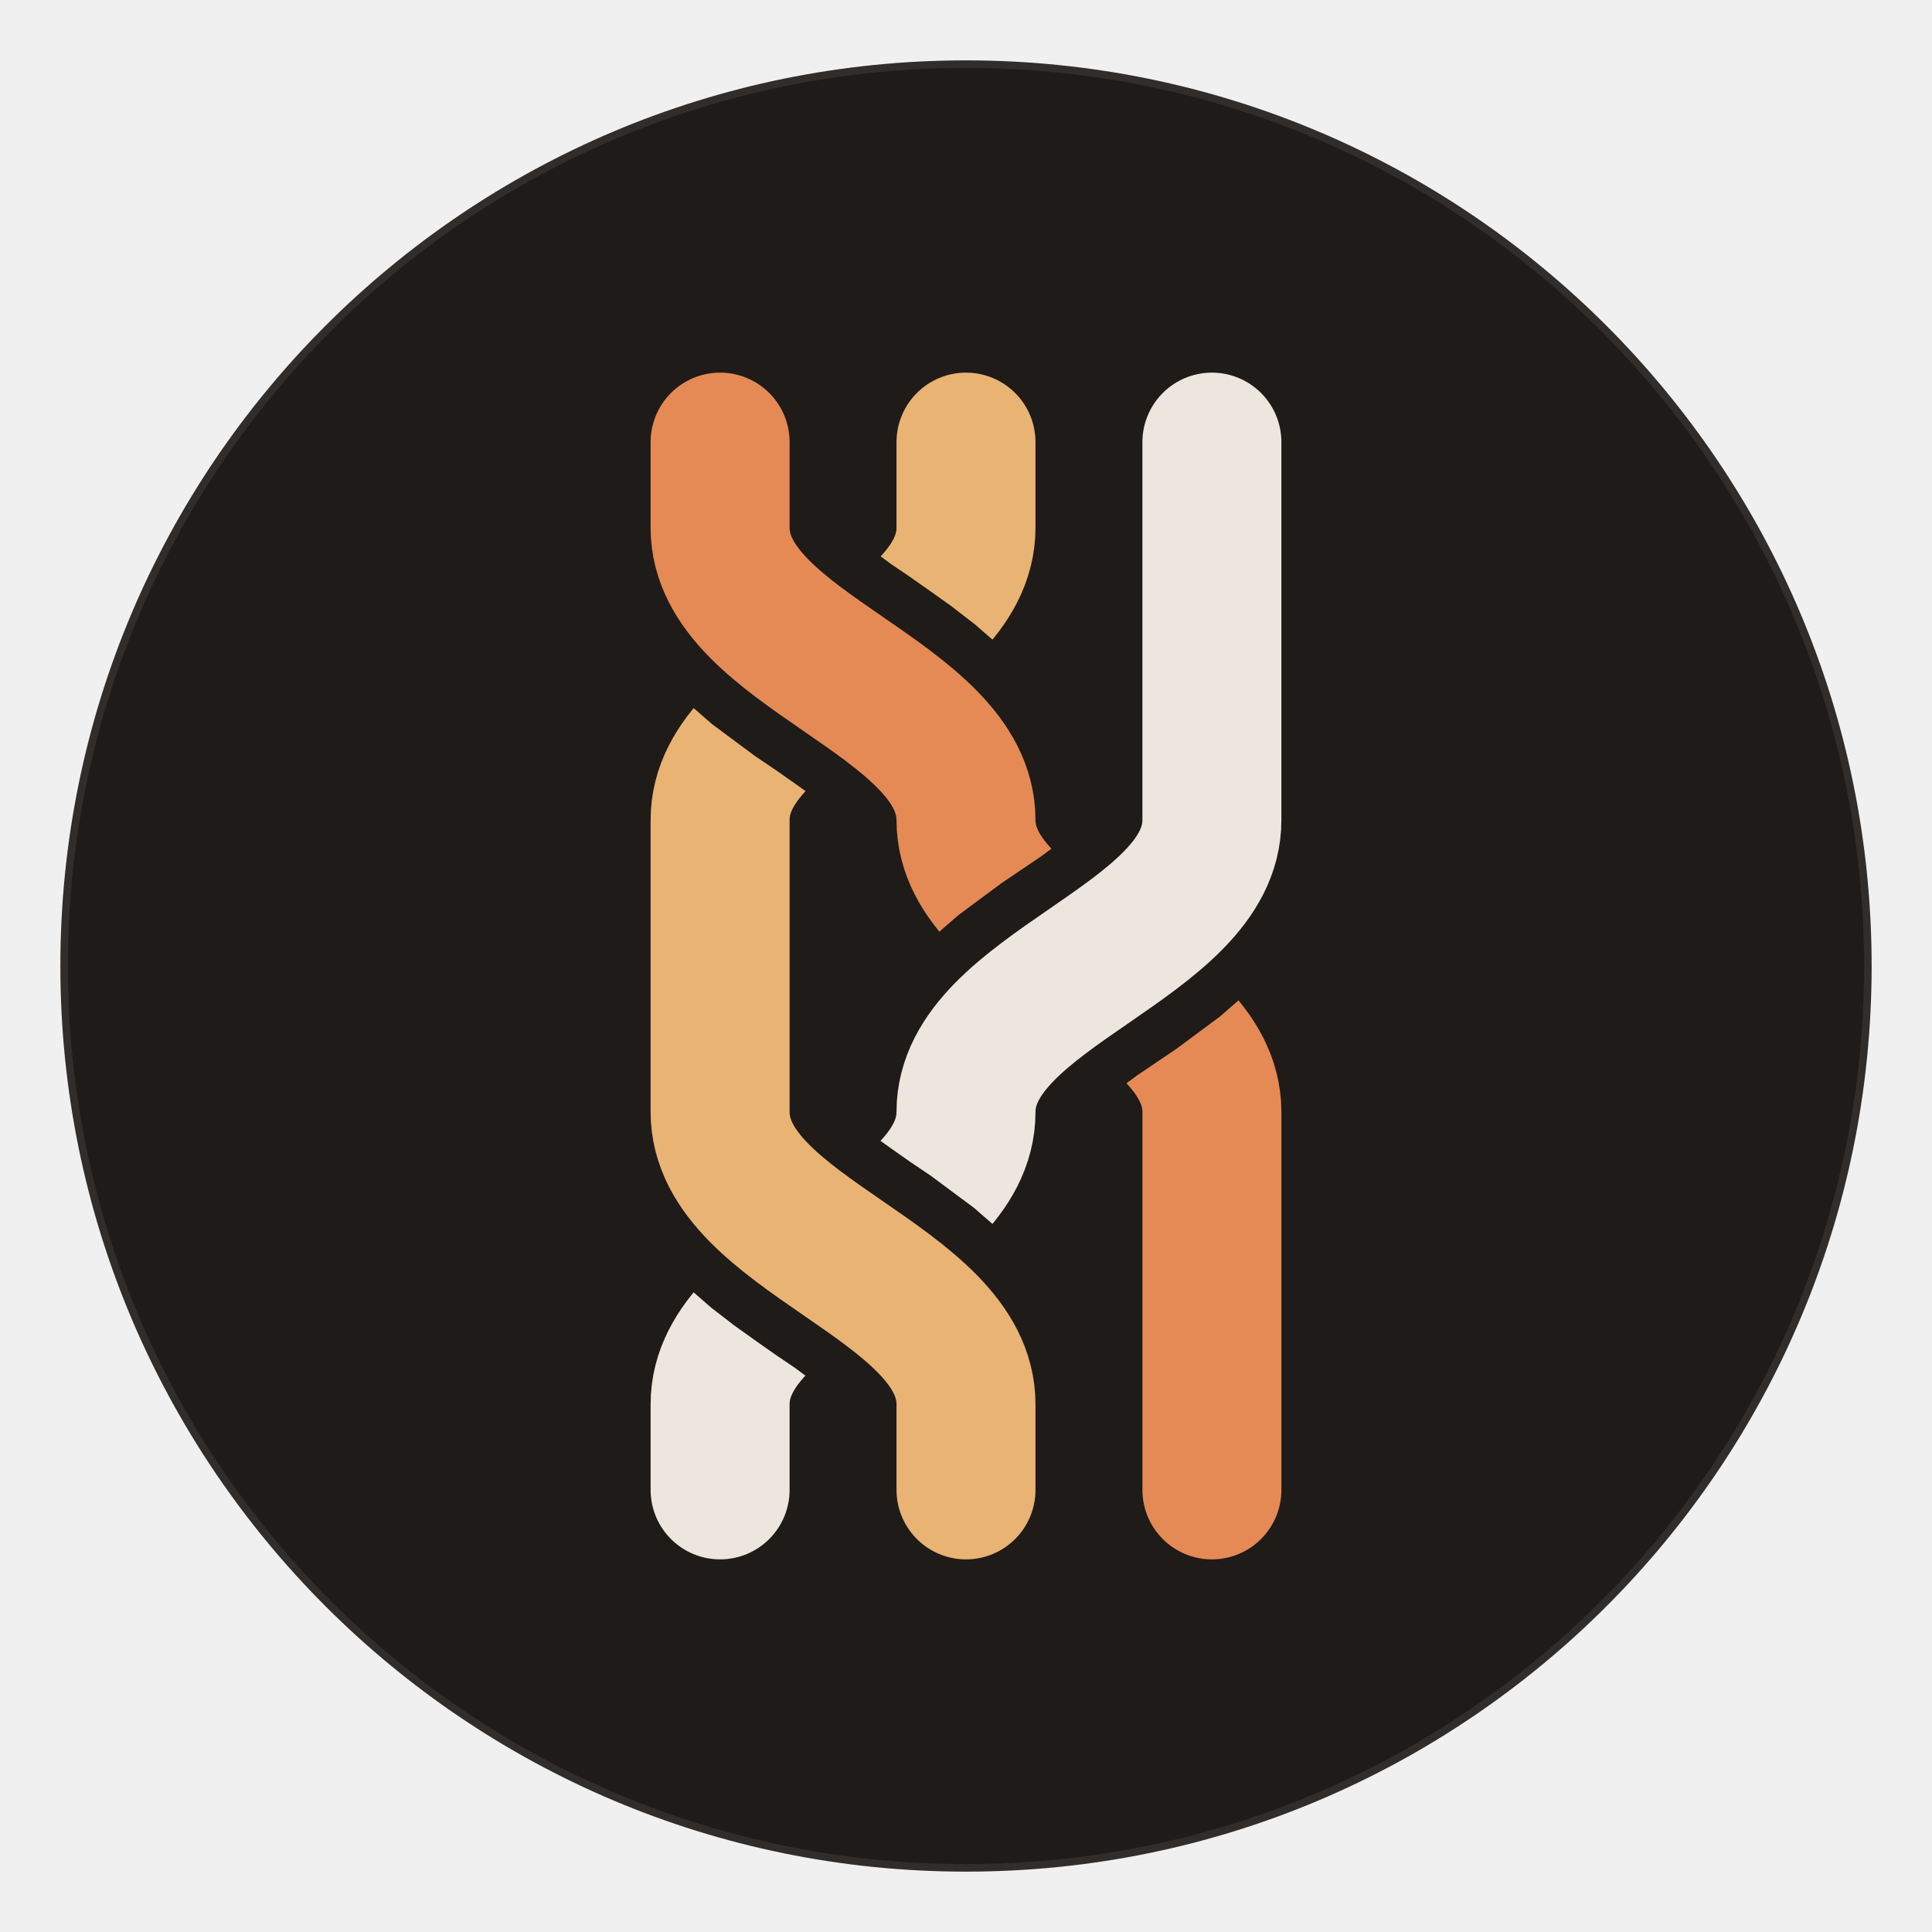
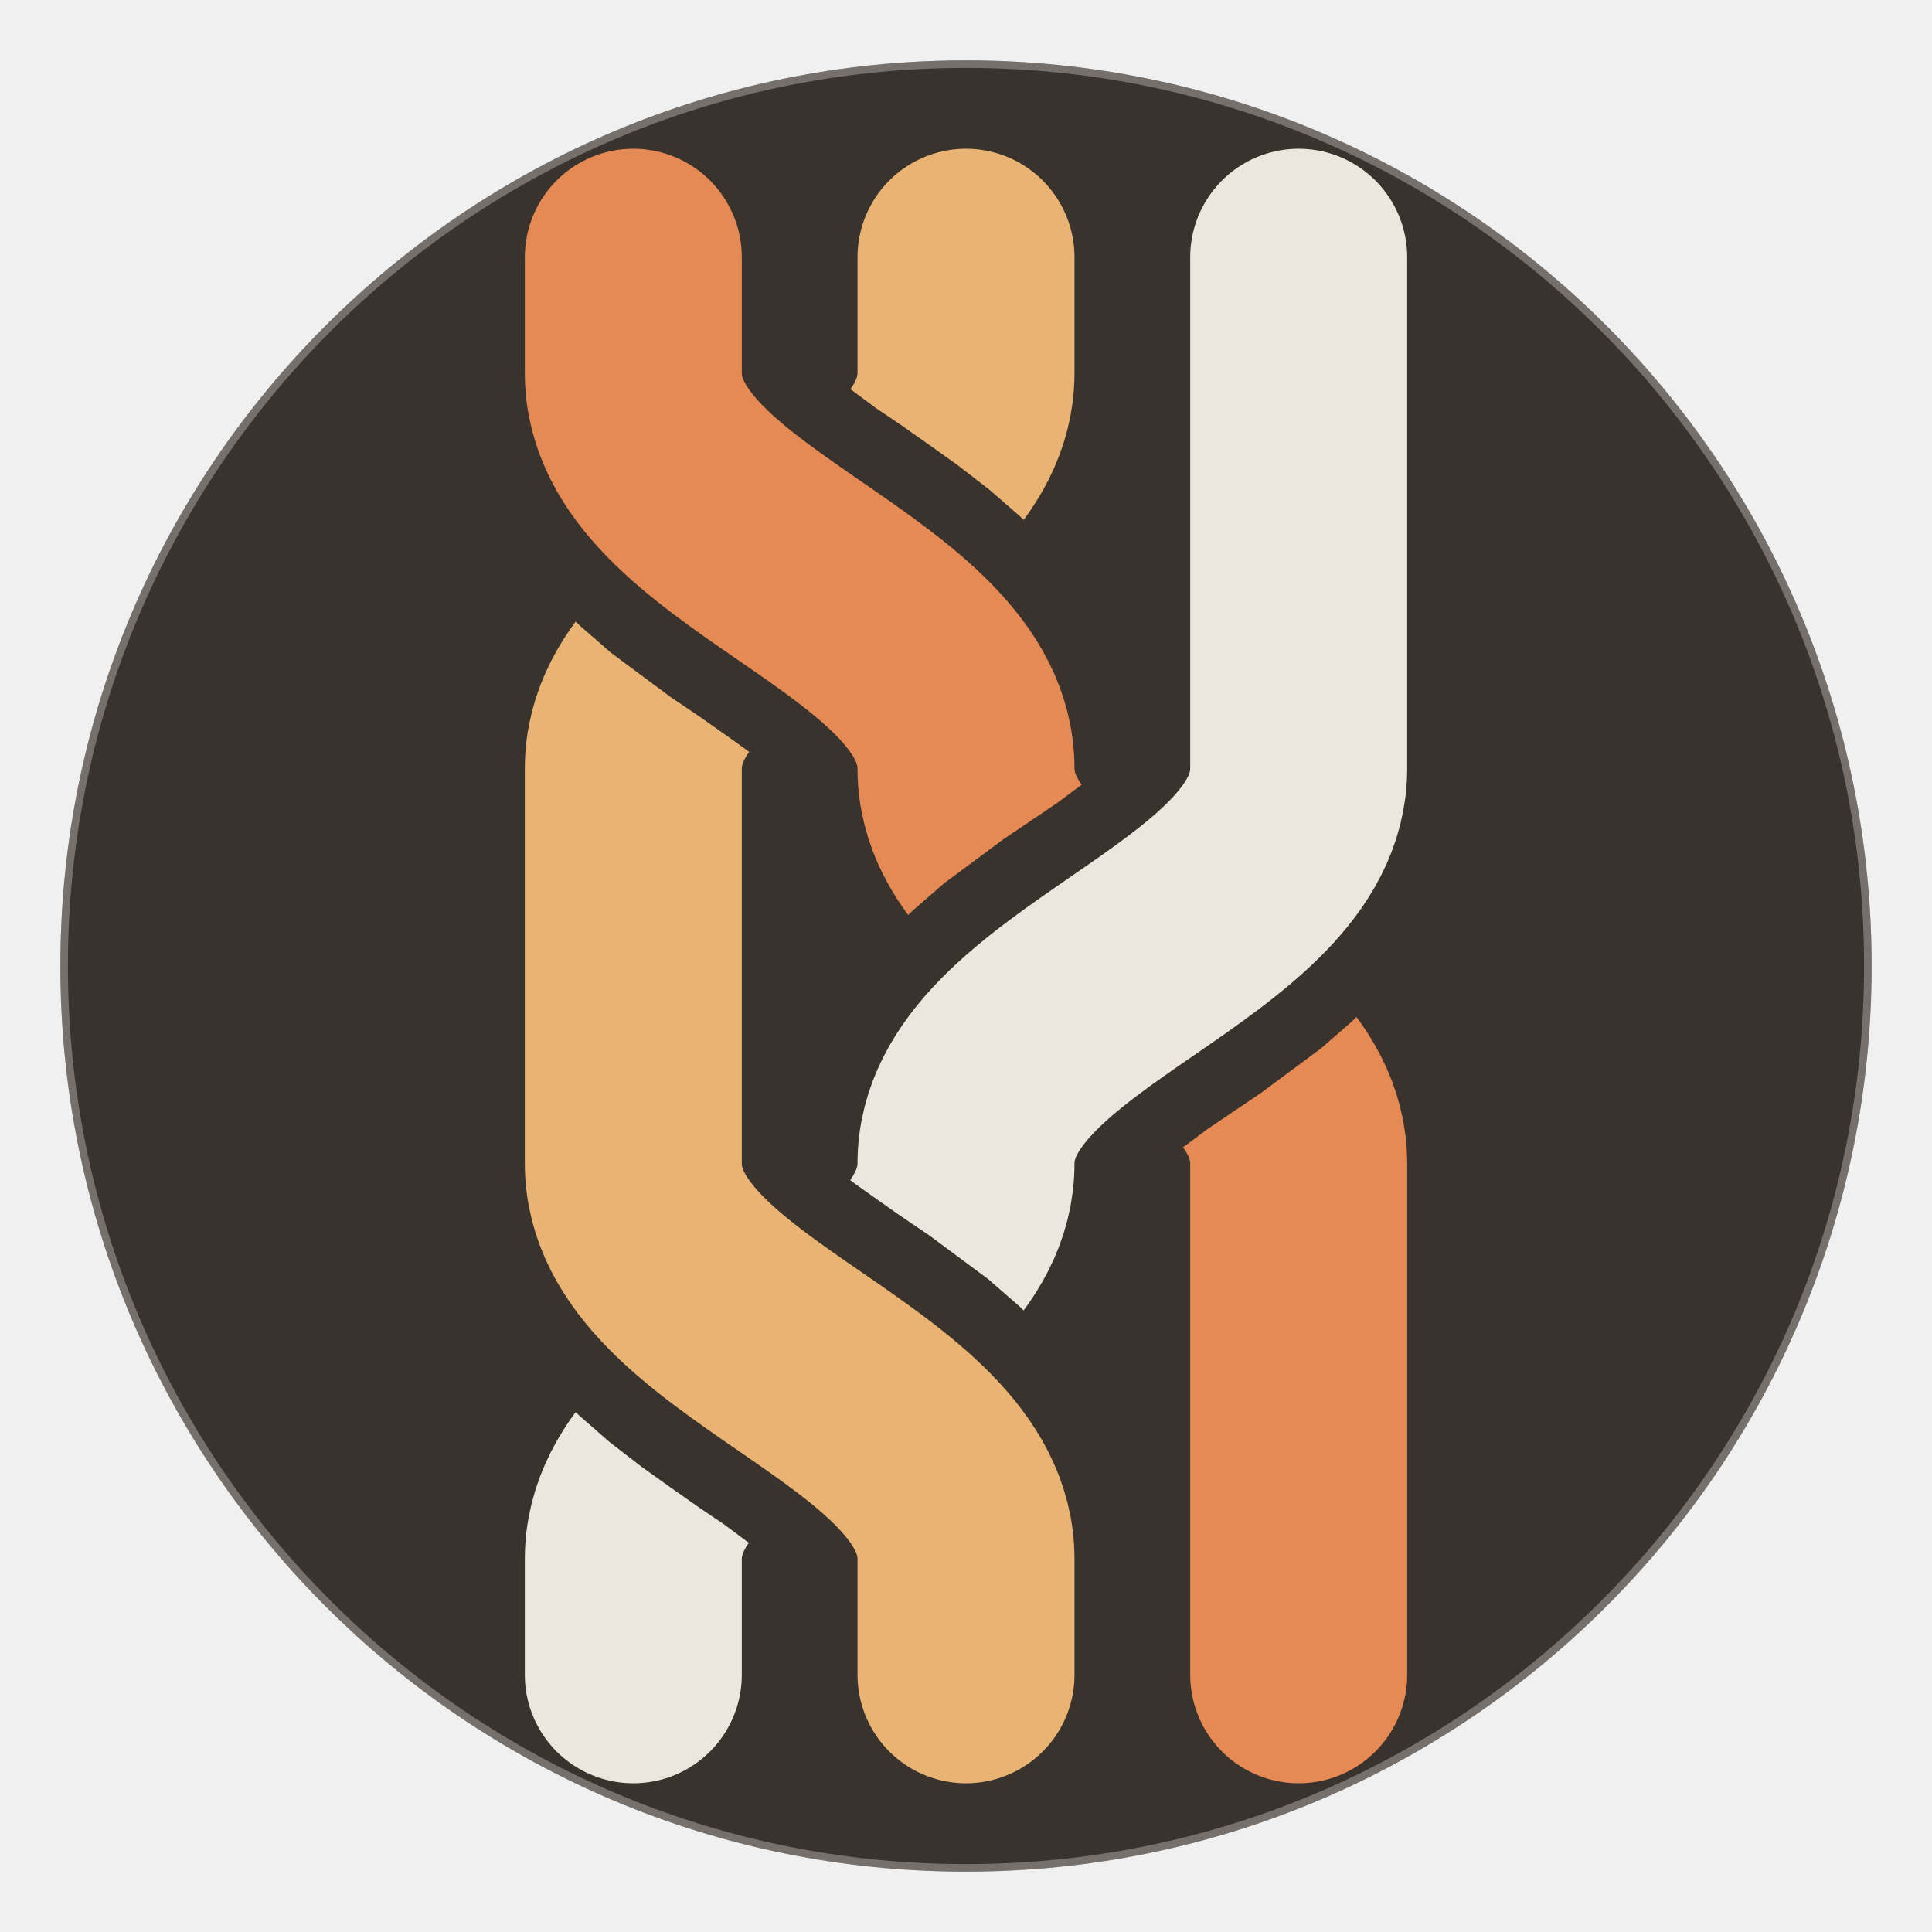
<svg xmlns="http://www.w3.org/2000/svg" width="512" height="512" viewBox="0 0 512 512" role="img" aria-label="braids">
-   <circle cx="256" cy="256" r="240" fill="#1F1B18" />
-   <circle cx="256" cy="256" r="239" fill="none" stroke="#FFFFFF" stroke-opacity="0.08" stroke-width="2" />
-   <svg x="86" y="86" width="340" height="340" viewBox="0 0 24 24" aria-hidden="true">
+   <circle cx="256" cy="256" r="240" fill="#3A332D" />
+   <circle cx="256" cy="256" r="239" fill="none" stroke="#FFFFFF" stroke-opacity="0.30" stroke-width="2" />
+   <svg x="26" y="26" width="460" height="460" viewBox="0 0 24 24" aria-hidden="true">
    <defs>
      <mask id="br5m0" maskUnits="userSpaceOnUse" x="-4" y="-4" width="32" height="32">
        <rect x="-4" y="-4" width="32" height="32" fill="#fff" />
-         <path d="M16.21 10.38 L15.97 10.68 L15.68 10.96 L15.37 11.23 L15.02 11.49 L14.67 11.75 L14.30 12.00 L13.93 12.25 L13.58 12.51 L13.23 12.77 L12.92 13.04 L12.63 13.32 L12.39 13.62" stroke="#000" stroke-width="4.40" fill="none" stroke-linecap="butt" />
+         <path d="M16.21 10.38 L15.97 10.68 L15.68 10.96 L15.37 11.23 L15.02 11.49 L14.67 11.75 L14.30 12.00 L13.93 12.25 L13.58 12.51 L13.23 12.77 L12.92 13.04 L12.63 13.32 L12.39 13.62" stroke="#000" stroke-width="4.9" fill="none" stroke-linecap="butt" />
      </mask>
      <mask id="br5m1" maskUnits="userSpaceOnUse" x="-4" y="-4" width="32" height="32">
        <rect x="-4" y="-4" width="32" height="32" fill="#fff" />
-         <path d="M7.79 4.92 L8.03 5.21 L8.32 5.49 L8.63 5.76 L8.98 6.02 L9.33 6.28 L9.70 6.53 L10.07 6.79 L10.42 7.04 L10.77 7.31 L11.08 7.58 L11.37 7.86 L11.61 8.15" stroke="#000" stroke-width="4.40" fill="none" stroke-linecap="butt" />
+         <path d="M7.79 4.92 L8.03 5.21 L8.32 5.49 L8.63 5.76 L8.98 6.02 L9.33 6.28 L9.70 6.53 L10.07 6.79 L10.42 7.04 L10.77 7.31 L11.08 7.58 L11.37 7.86 L11.61 8.15" stroke="#000" stroke-width="4.9" fill="none" stroke-linecap="butt" />
      </mask>
      <mask id="br5m2" maskUnits="userSpaceOnUse" x="-4" y="-4" width="32" height="32">
        <rect x="-4" y="-4" width="32" height="32" fill="#fff" />
-         <path d="M7.79 15.85 L8.03 16.14 L8.32 16.42 L8.63 16.69 L8.98 16.96 L9.33 17.21 L9.70 17.47 L10.07 17.72 L10.42 17.98 L10.77 18.24 L11.08 18.51 L11.37 18.79 L11.61 19.08" stroke="#000" stroke-width="4.40" fill="none" stroke-linecap="butt" />
+         <path d="M7.79 15.85 L8.03 16.14 L8.32 16.42 L8.63 16.69 L8.98 16.96 L9.33 17.21 L9.70 17.47 L10.07 17.72 L10.42 17.98 L10.77 18.24 L11.08 18.51 L11.37 18.79 L11.61 19.08" stroke="#000" stroke-width="4.9" fill="none" stroke-linecap="butt" />
      </mask>
    </defs>
    <g>
-       <path d="M7.40 2.20 L7.40 3.80 C7.40 6.10 12.00 6.97 12.00 9.27 C12.00 11.56 16.60 12.44 16.60 14.73 C16.60 17.03 16.60 17.90 16.60 20.20 L16.60 21.80" stroke="#E58A55" stroke-width="2.6" fill="none" stroke-linecap="round" mask="url(#br5m0)" />
-       <path d="M12.00 2.20 L12.00 3.80 C12.00 6.10 7.40 6.97 7.40 9.27 C7.40 11.56 7.40 12.44 7.40 14.73 C7.40 17.03 12.00 17.90 12.00 20.20 L12.00 21.80" stroke="#E9B373" stroke-width="2.6" fill="none" stroke-linecap="round" mask="url(#br5m1)" />
-       <path d="M16.60 2.20 L16.60 3.80 C16.60 6.10 16.60 6.97 16.60 9.27 C16.60 11.56 12.00 12.44 12.00 14.73 C12.00 17.03 7.40 17.90 7.40 20.20 L7.40 21.80" stroke="#EDE6DE" stroke-width="2.6" fill="none" stroke-linecap="round" mask="url(#br5m2)" />
+       <path d="M7.40 2.20 L7.40 3.80 C7.40 6.10 12.00 6.97 12.00 9.27 C12.00 11.56 16.60 12.44 16.60 14.73 C16.60 17.03 16.60 17.90 16.60 20.20 L16.60 21.80" stroke="#E58A55" stroke-width="3.0" fill="none" stroke-linecap="round" mask="url(#br5m0)" />
+       <path d="M12.00 2.20 L12.00 3.80 C12.00 6.10 7.40 6.97 7.40 9.27 C7.40 11.56 7.40 12.44 7.40 14.73 C7.40 17.03 12.00 17.90 12.00 20.20 L12.00 21.80" stroke="#E9B373" stroke-width="3.0" fill="none" stroke-linecap="round" mask="url(#br5m1)" />
+       <path d="M16.60 2.20 L16.60 3.80 C16.60 6.10 16.60 6.97 16.60 9.27 C16.60 11.56 12.00 12.44 12.00 14.73 C12.00 17.03 7.40 17.90 7.40 20.20 L7.40 21.80" stroke="#EDE6DE" stroke-width="3.0" fill="none" stroke-linecap="round" mask="url(#br5m2)" />
    </g>
  </svg>
</svg>
